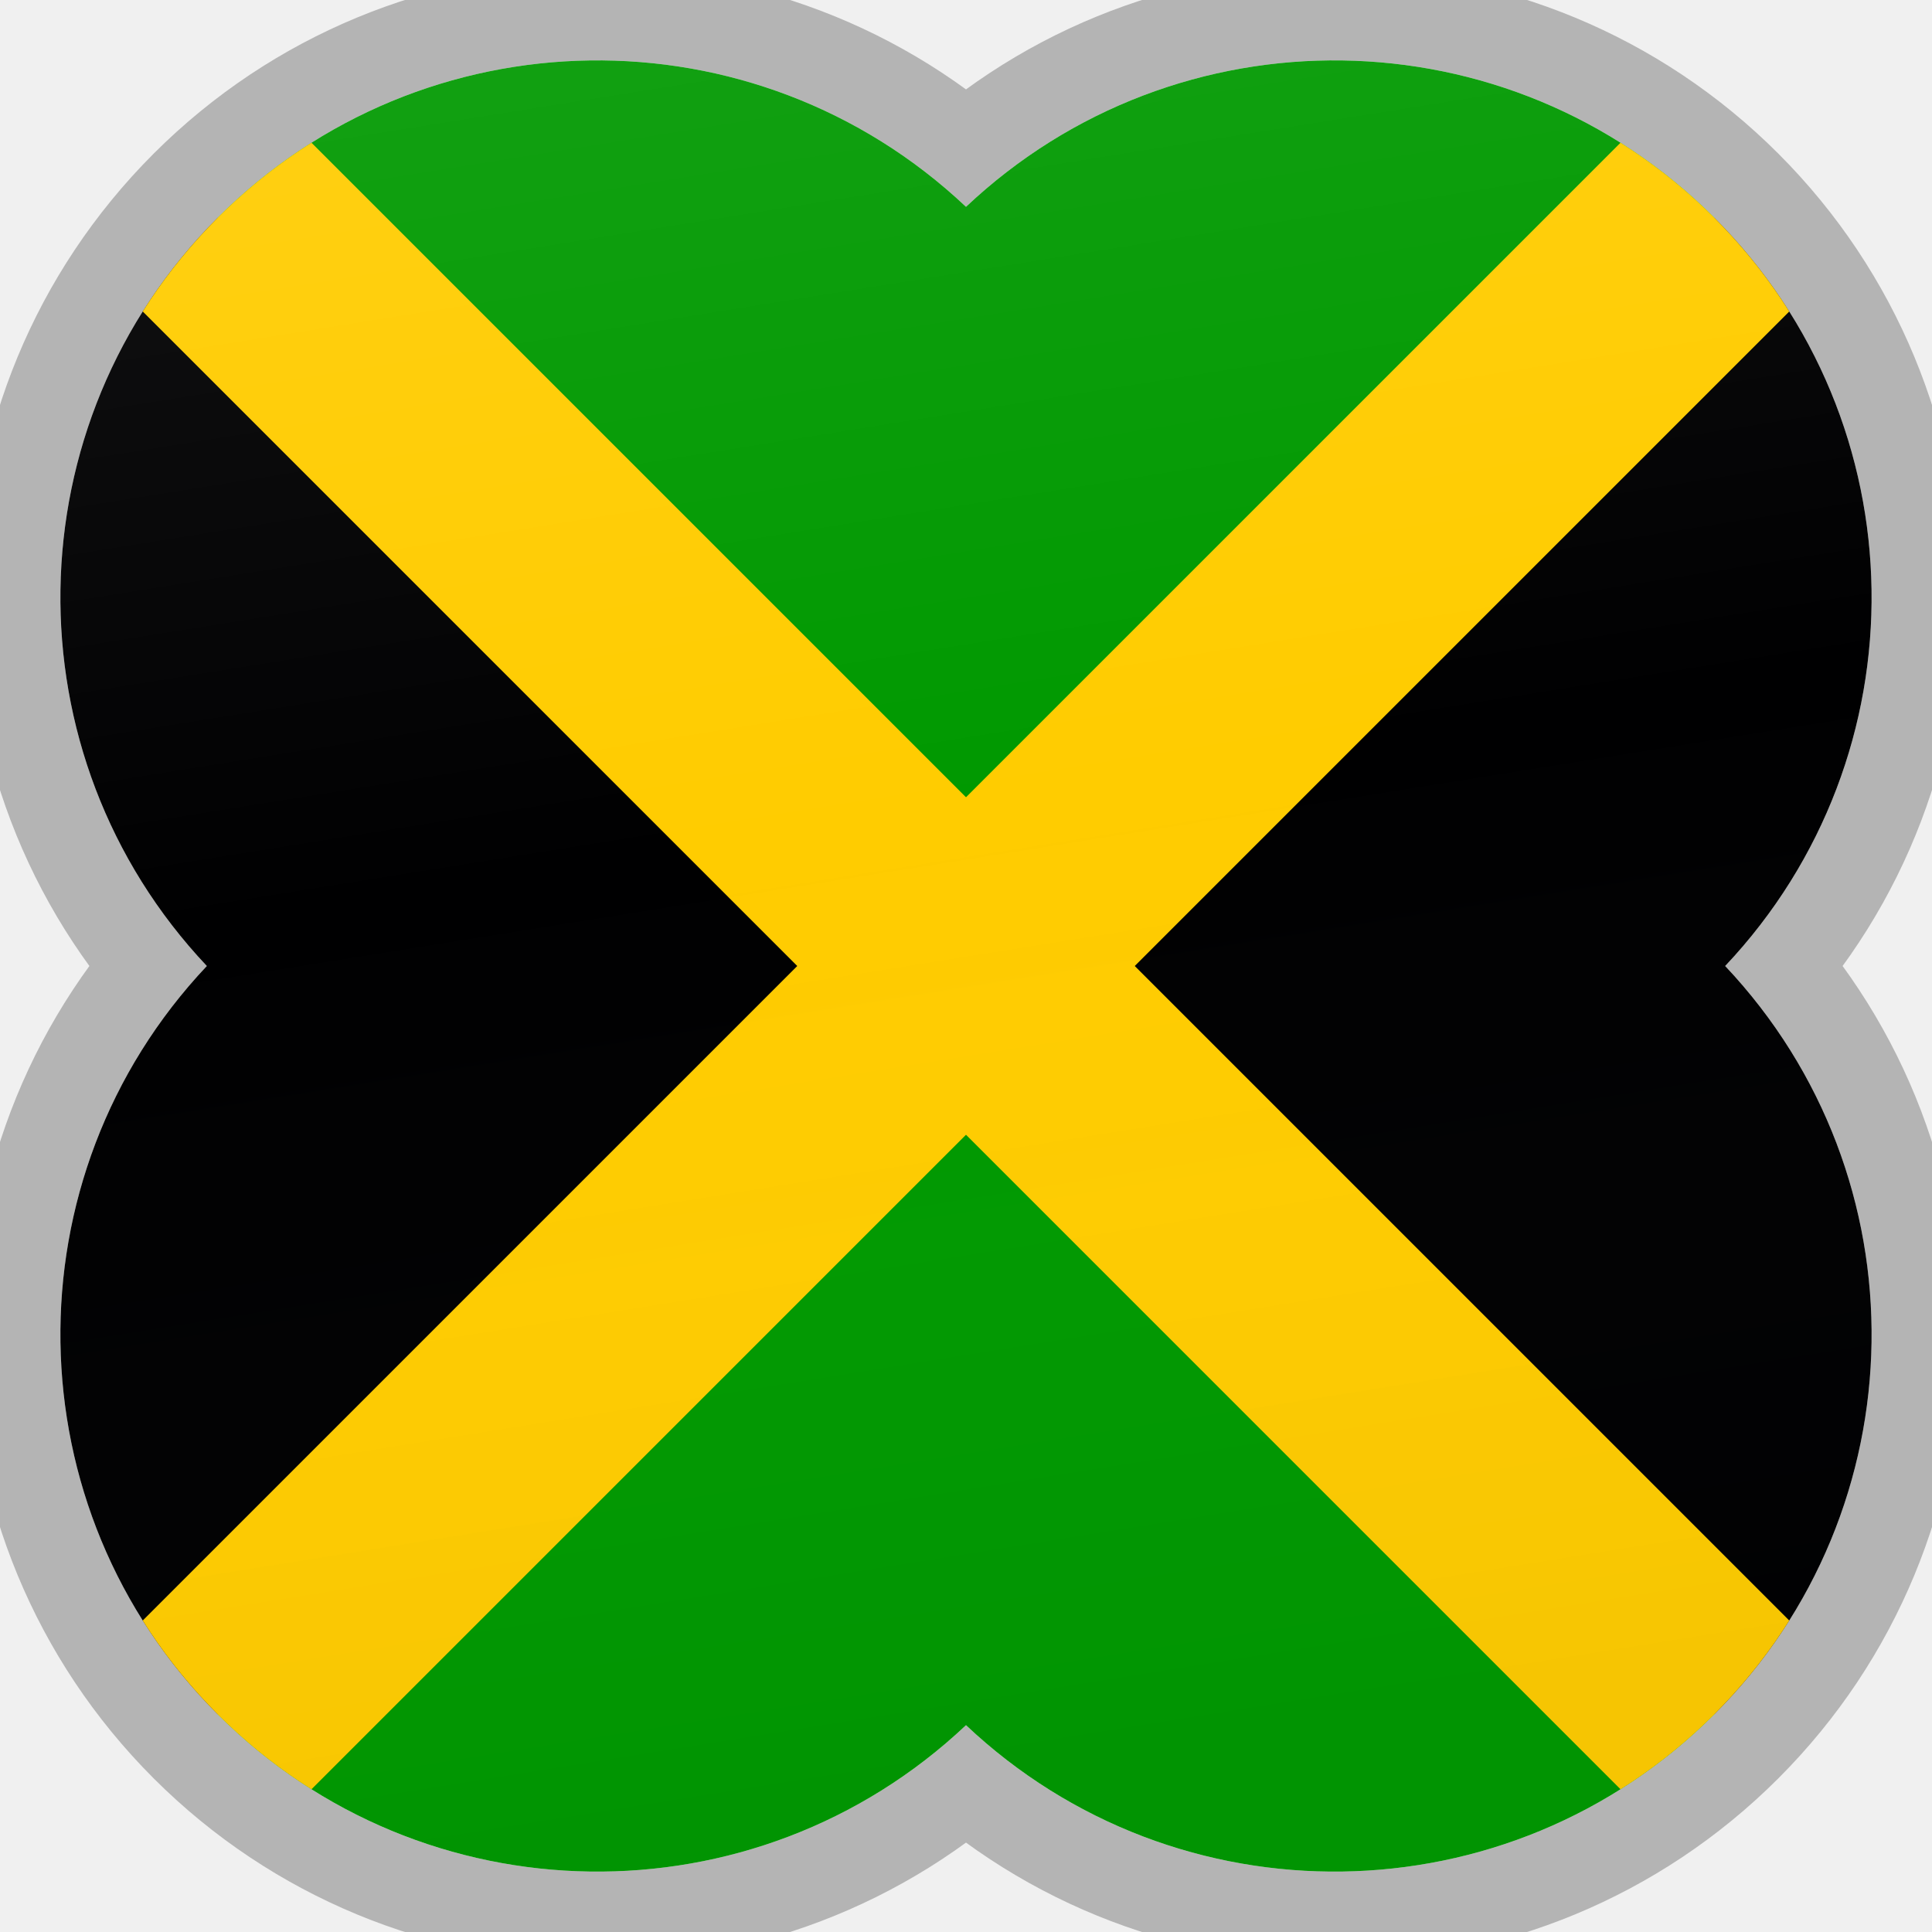
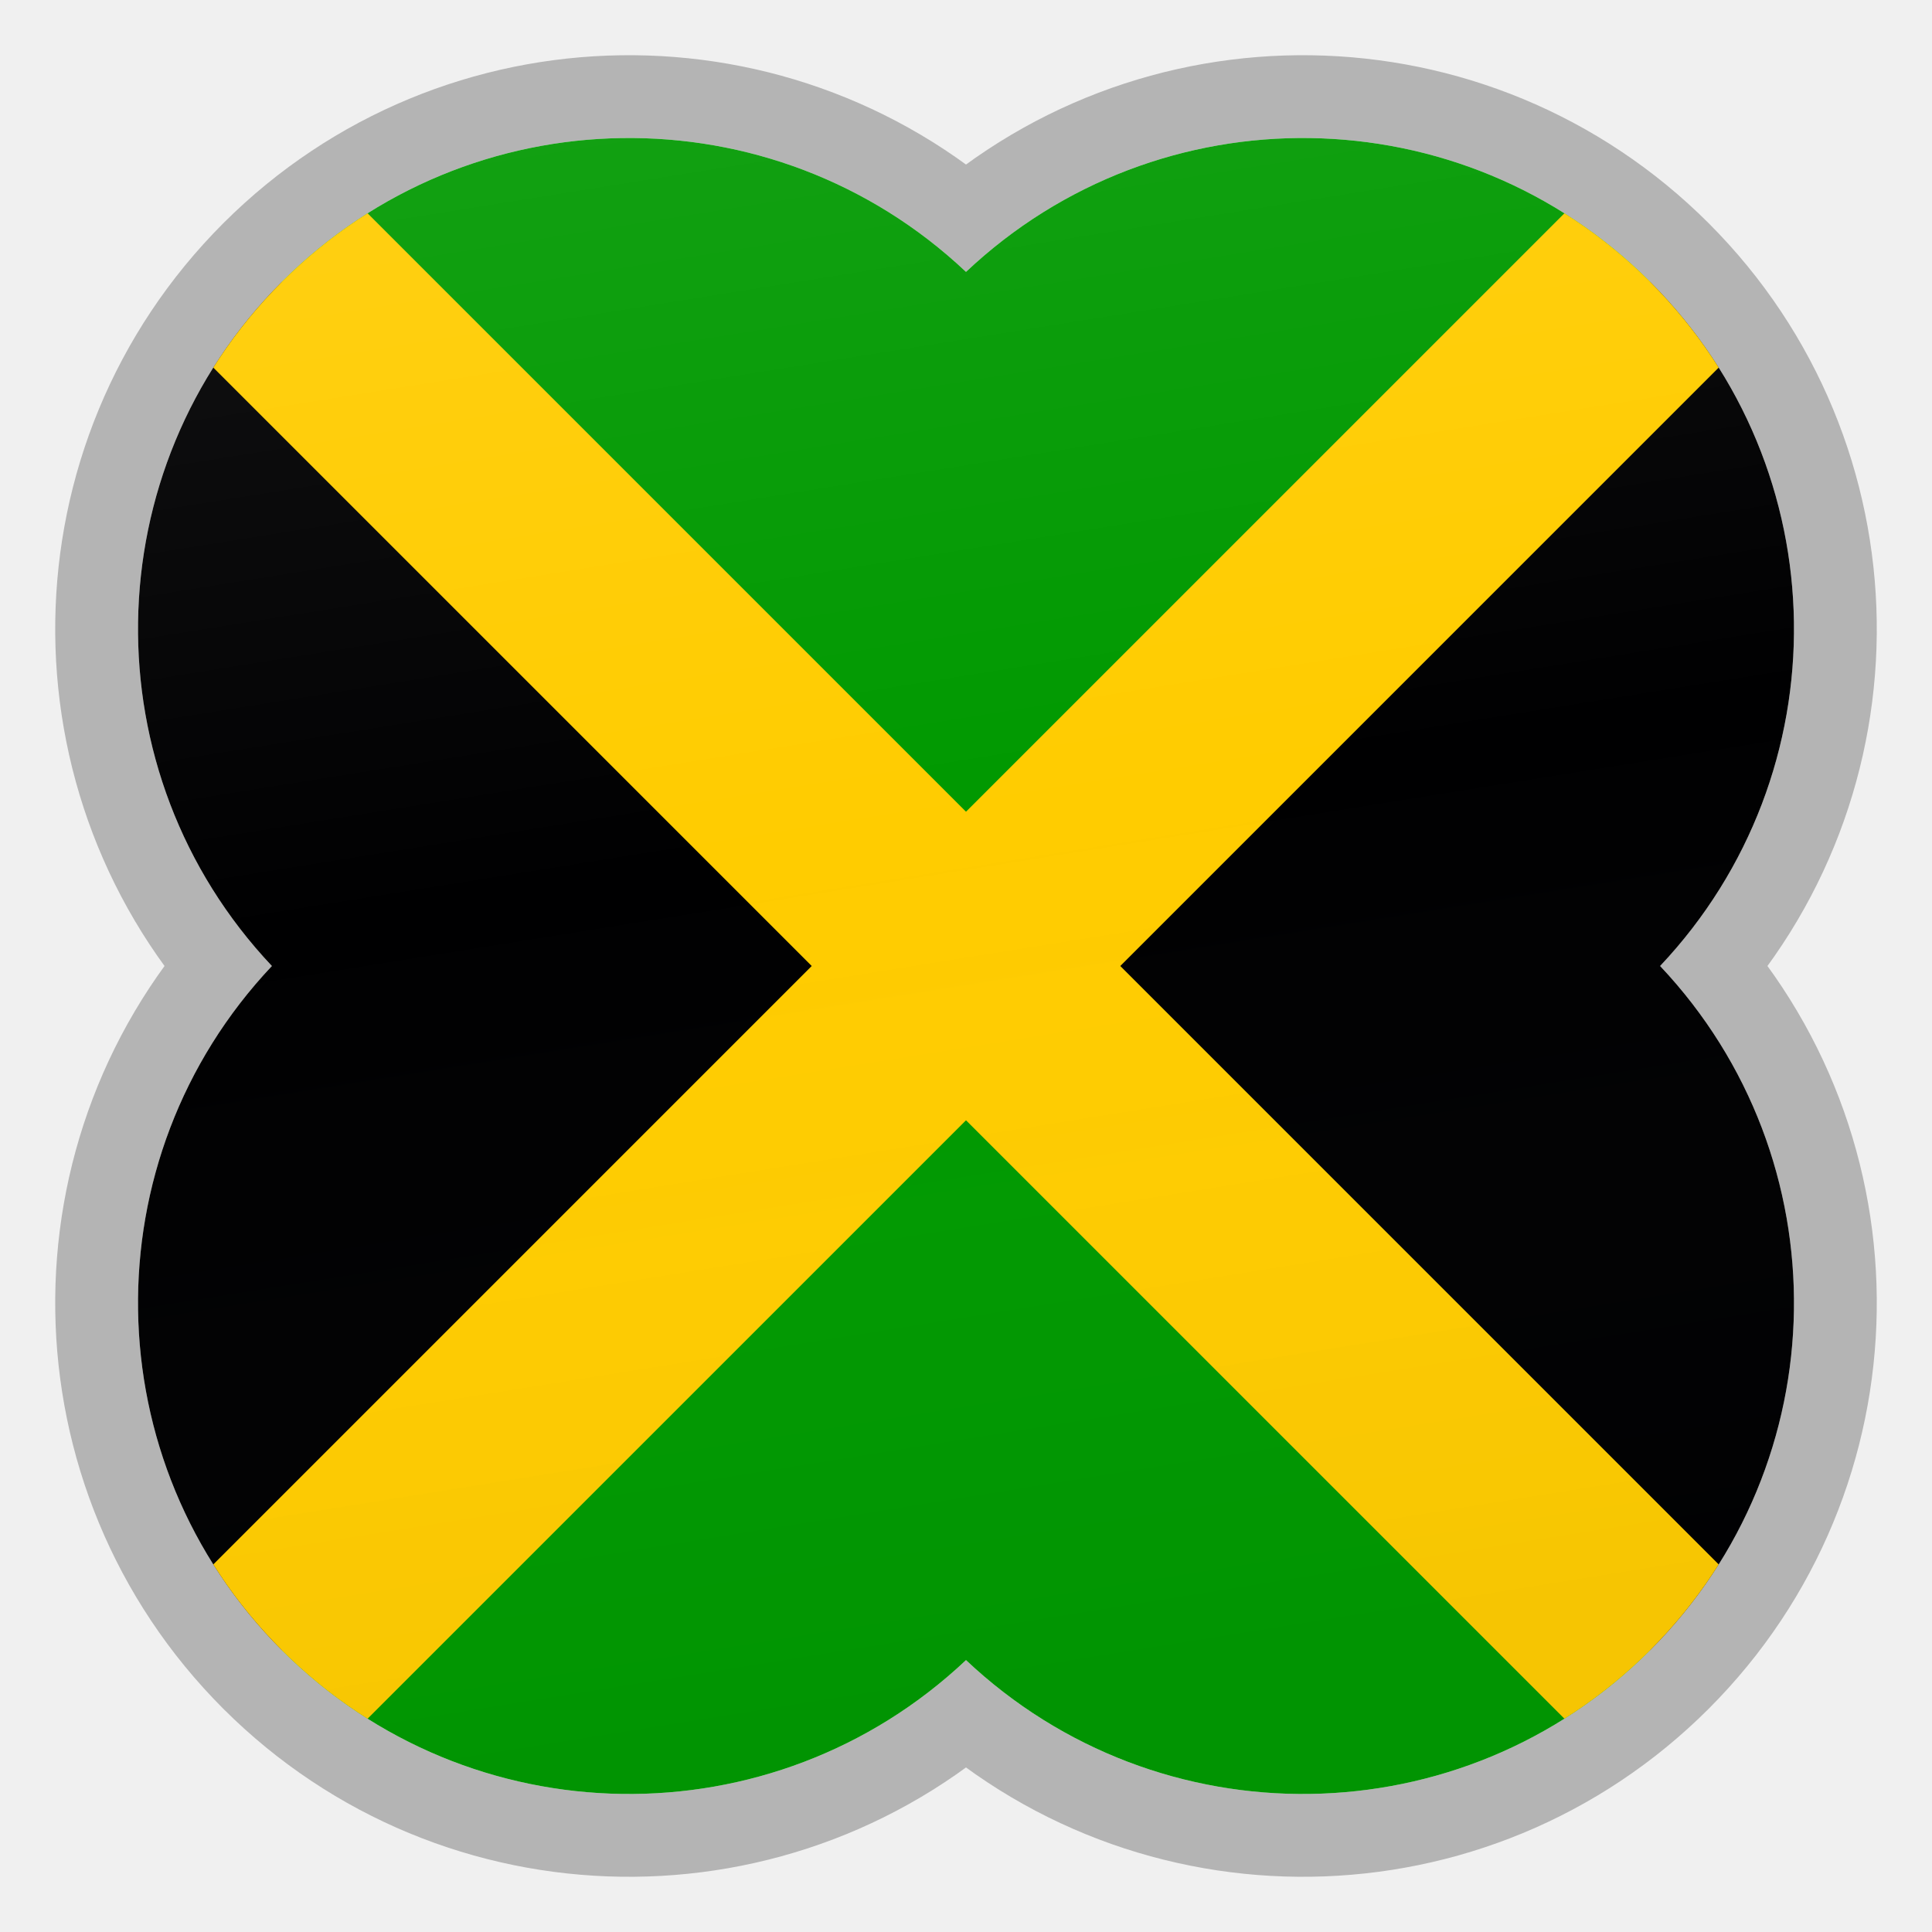
- <svg xmlns="http://www.w3.org/2000/svg" viewBox="0 0 512 512" width="512" height="512" role="img" aria-labelledby="petal-soft-jm-title">
+ <svg xmlns="http://www.w3.org/2000/svg" viewBox="-24 -24 560 560" width="560" height="560" role="img" aria-labelledby="petal-soft-jm-title">
  <defs>
    <path id="petal-soft-jm-shape" d="M 256 54.811 A 142.322 142.322 0 0 1 457.189 256 A 142.322 142.322 0 0 1 256 457.189 A 142.322 142.322 0 0 1 54.811 256 A 142.322 142.322 0 0 1 256 54.811 Z" />
    <clipPath id="petal-soft-jm-clip" clipPathUnits="userSpaceOnUse">
      <path d="M 256 54.811 A 142.322 142.322 0 0 1 457.189 256 A 142.322 142.322 0 0 1 256 457.189 A 142.322 142.322 0 0 1 54.811 256 A 142.322 142.322 0 0 1 256 54.811 Z" />
    </clipPath>
    <linearGradient id="petal-soft-jm-shade" x1="0" y1="0" x2="0.16" y2="1">
      <stop offset="0%" stop-color="#ffffff" stop-opacity=".075" />
      <stop offset="48%" stop-color="#ffffff" stop-opacity="0" />
      <stop offset="100%" stop-color="#151a2b" stop-opacity=".038" />
    </linearGradient>
  </defs>
  <path d="M 256 54.811 A 142.322 142.322 0 0 1 457.189 256 A 142.322 142.322 0 0 1 256 457.189 A 142.322 142.322 0 0 1 54.811 256 A 142.322 142.322 0 0 1 256 54.811 Z" fill="none" stroke="currentColor" stroke-width="48" stroke-opacity="0.25" stroke-linejoin="round" />
  <g clip-path="url(#petal-soft-jm-clip)">
    <path d="M 256 54.811 A 142.322 142.322 0 0 1 457.189 256 A 142.322 142.322 0 0 1 256 457.189 A 142.322 142.322 0 0 1 54.811 256 A 142.322 142.322 0 0 1 256 54.811 Z" fill="#fff" />
    <g transform="translate(16, 16) scale(0.9375)">
      <g fill-rule="evenodd">
        <path fill="#000001" d="m0 0 256 256L0 512zm512 0L256 256l256 256z" />
        <path fill="#090" d="m0 0 256 256L512 0zm0 512 256-256 256 256z" />
        <path fill="#fc0" d="M512 0h-47.7L0 464.3V512h47.7L512 47.7z" />
        <path fill="#fc0" d="M0 0v47.7L464.3 512H512v-47.7L47.7 0z" />
      </g>
    </g>
    <path d="M 256 54.811 A 142.322 142.322 0 0 1 457.189 256 A 142.322 142.322 0 0 1 256 457.189 A 142.322 142.322 0 0 1 54.811 256 A 142.322 142.322 0 0 1 256 54.811 Z" fill="url(#petal-soft-jm-shade)" />
  </g>
</svg>
